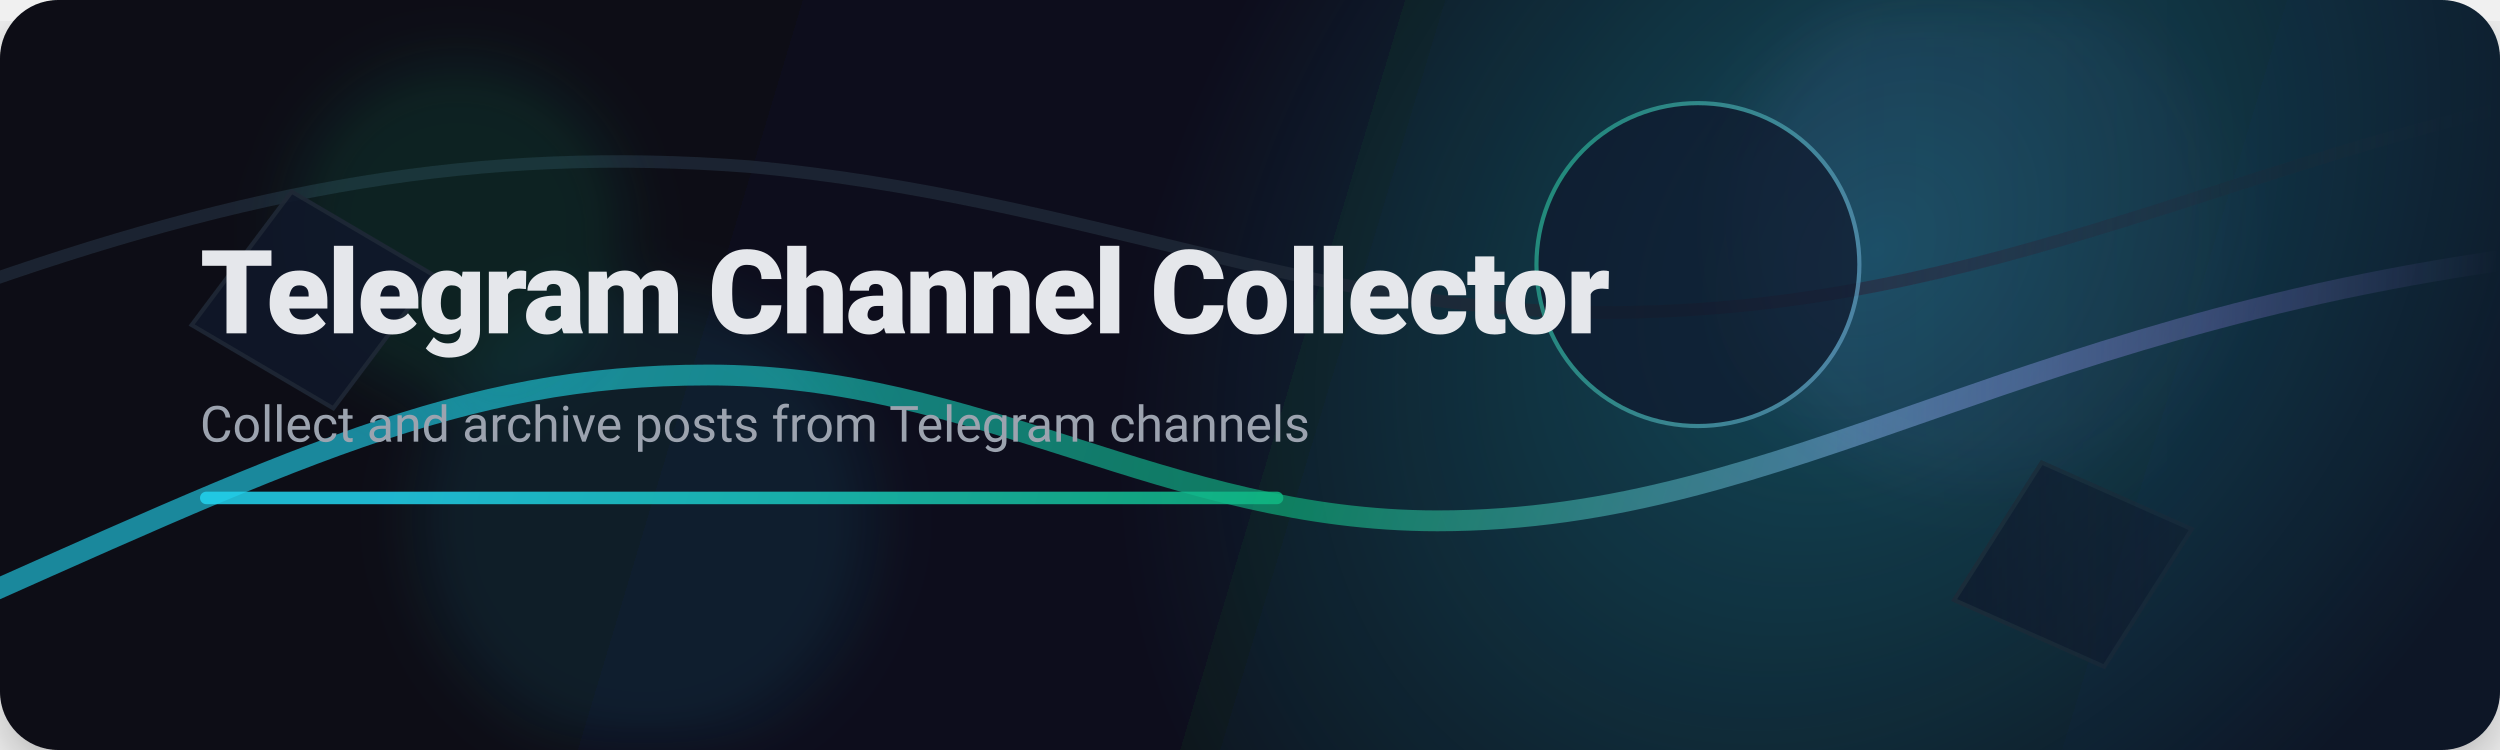
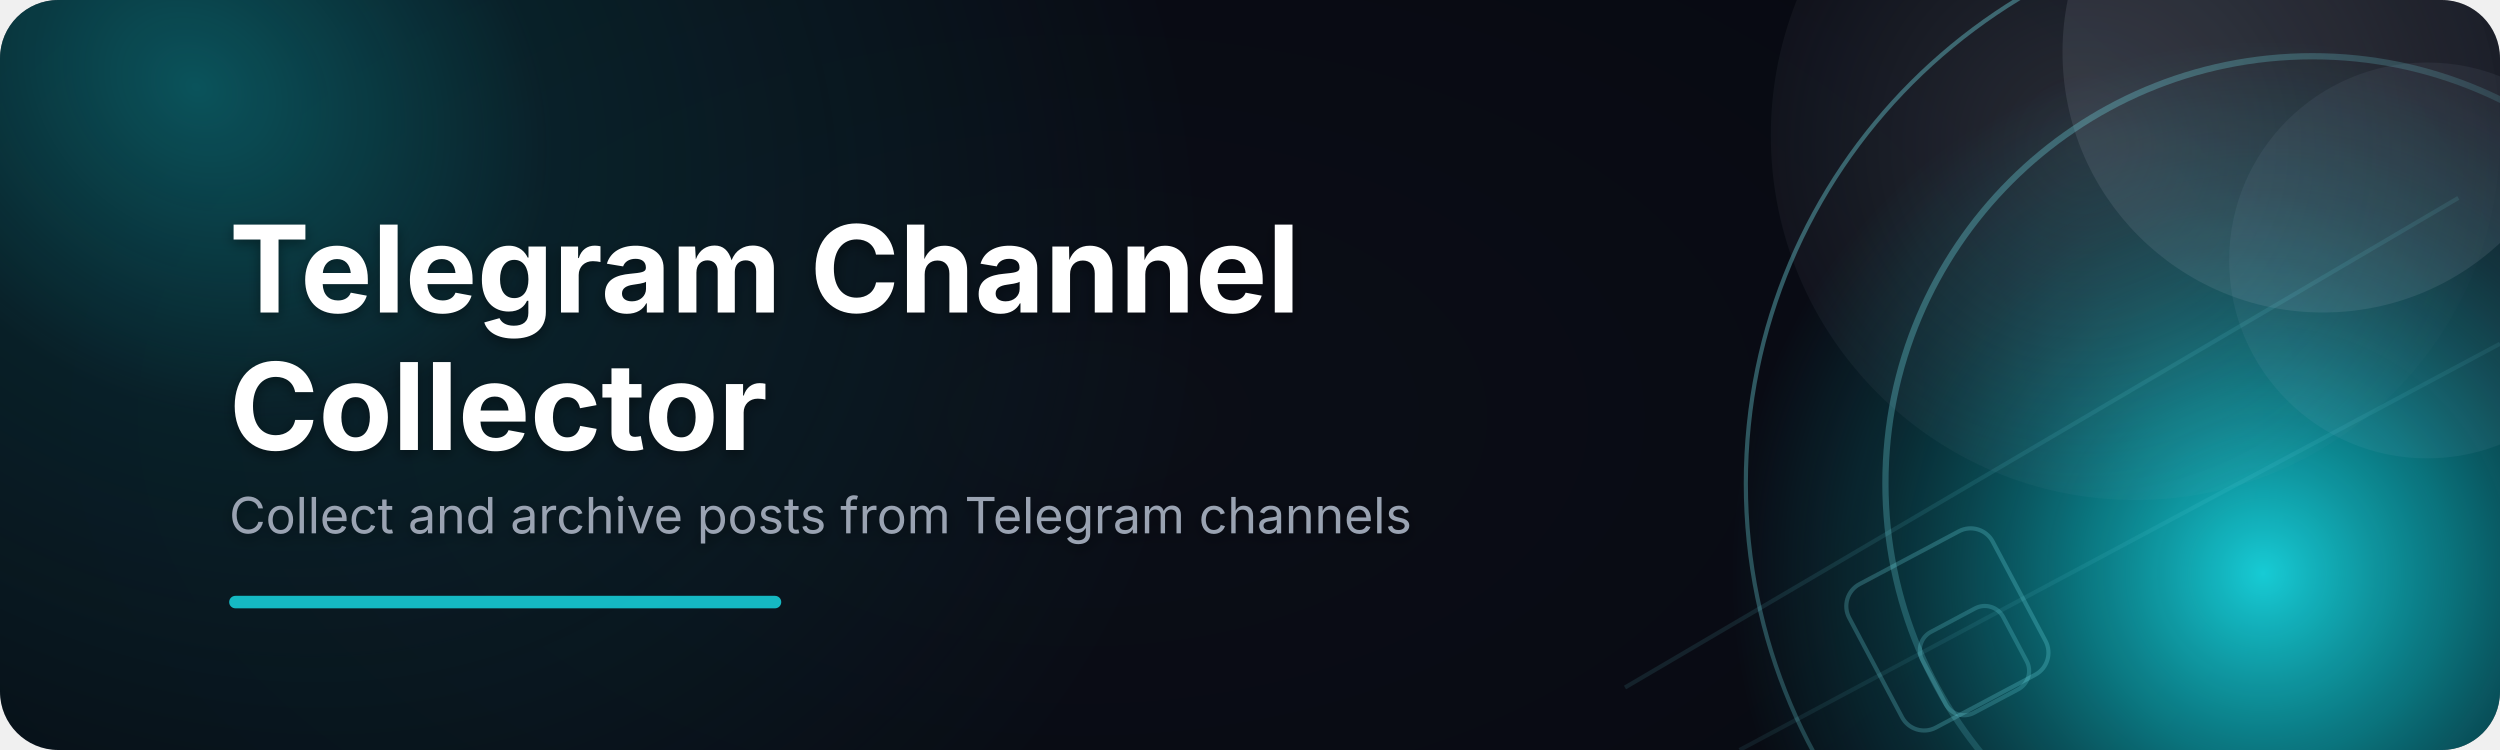
- <svg xmlns="http://www.w3.org/2000/svg" width="1200" height="360" viewBox="0 0 1200 360" fill="none" role="img" aria-label="Telegram Channel Collector banner">
+ <svg xmlns="http://www.w3.org/2000/svg" width="1200" height="360" viewBox="0 0 1200 360" fill="none" role="img" aria-label="Telegram Channel Collector — Collect and archive posts from Telegram channels">
  <defs>
-     <linearGradient id="bg" x1="0" y1="0" x2="1200" y2="360" gradientUnits="userSpaceOnUse">
-       <stop stop-color="#070A12" />
-       <stop offset="0.55" stop-color="#0B1220" />
-       <stop offset="1" stop-color="#111827" />
+     <radialGradient id="bgTL" cx="0" cy="0" r="1" gradientUnits="userSpaceOnUse" gradientTransform="translate(90 40) rotate(35) scale(520 420)">
+       <stop offset="0" stop-color="#0B6B73" stop-opacity="0.75" />
+       <stop offset="0.35" stop-color="#0B6B73" stop-opacity="0.22" />
+       <stop offset="1" stop-color="#0B6B73" stop-opacity="0" />
+     </radialGradient>
+     <radialGradient id="bg" cx="0" cy="0" r="1" gradientUnits="userSpaceOnUse" gradientTransform="translate(520 200) rotate(0) scale(920 520)">
+       <stop offset="0" stop-color="#0B0E17" />
+       <stop offset="0.7" stop-color="#070911" />
+       <stop offset="1" stop-color="#050610" />
+     </radialGradient>
+     <radialGradient id="orb" cx="0" cy="0" r="1" gradientUnits="userSpaceOnUse" gradientTransform="translate(1085 275) rotate(0) scale(255 255)">
+       <stop offset="0" stop-color="#18D5DF" stop-opacity="0.95" />
+       <stop offset="0.35" stop-color="#0CBAC4" stop-opacity="0.60" />
+       <stop offset="0.72" stop-color="#0A7E88" stop-opacity="0.28" />
+       <stop offset="1" stop-color="#0A7E88" stop-opacity="0" />
+     </radialGradient>
+     <radialGradient id="softCircle" cx="0" cy="0" r="1" gradientUnits="userSpaceOnUse" gradientTransform="translate(1000 70) rotate(0) scale(210 210)">
+       <stop offset="0" stop-color="#B7C2D6" stop-opacity="0.18" />
+       <stop offset="1" stop-color="#B7C2D6" stop-opacity="0" />
+     </radialGradient>
+     <linearGradient id="ringStroke" x1="880" y1="110" x2="1180" y2="330" gradientUnits="userSpaceOnUse">
+       <stop offset="0" stop-color="#7EF6FF" stop-opacity="0.34" />
+       <stop offset="0.45" stop-color="#7EF6FF" stop-opacity="0.18" />
+       <stop offset="1" stop-color="#7EF6FF" stop-opacity="0" />
    </linearGradient>
-     <linearGradient id="accent" x1="240" y1="64" x2="1040" y2="304" gradientUnits="userSpaceOnUse">
-       <stop stop-color="#22D3EE" />
-       <stop offset="0.5" stop-color="#10B981" />
-       <stop offset="1" stop-color="#A78BFA" />
-     </linearGradient>
-     <radialGradient id="glow" cx="0" cy="0" r="1" gradientUnits="userSpaceOnUse" gradientTransform="translate(900 120) rotate(130) scale(420 320)">
-       <stop stop-color="#22D3EE" stop-opacity="0.28" />
-       <stop offset="1" stop-color="#22D3EE" stop-opacity="0" />
-     </radialGradient>
-     <filter id="softBlur" x="-40" y="-40" width="1280" height="440" filterUnits="userSpaceOnUse" color-interpolation-filters="sRGB">
-       <feGaussianBlur stdDeviation="14" />
+     <filter id="shadow" x="-20%" y="-20%" width="140%" height="140%" color-interpolation-filters="sRGB">
+       <feOffset dx="0" dy="2" />
+       <feGaussianBlur stdDeviation="3" result="b" />
+       <feColorMatrix in="b" type="matrix" values="0 0 0 0 0  0 0 0 0 0  0 0 0 0 0  0 0 0 0.40 0" />
+       <feMerge>
+         <feMergeNode />
+         <feMergeNode in="SourceGraphic" />
+       </feMerge>
    </filter>
-     <filter id="shadow" x="0" y="0" width="1200" height="360" filterUnits="userSpaceOnUse" color-interpolation-filters="sRGB">
-       <feDropShadow dx="0" dy="10" stdDeviation="18" flood-color="#000000" flood-opacity="0.35" />
-     </filter>
-     <mask id="fadeRight">
-       <rect width="1200" height="360" fill="white" />
-       <rect x="880" y="0" width="320" height="360" fill="url(#fadeRightGrad)" />
-     </mask>
-     <linearGradient id="fadeRightGrad" x1="880" y1="0" x2="1200" y2="0" gradientUnits="userSpaceOnUse">
-       <stop stop-color="white" />
-       <stop offset="1" stop-color="black" />
-     </linearGradient>
+     <clipPath id="clipR">
+       <rect x="0" y="0" width="1200" height="360" rx="28" />
+     </clipPath>
  </defs>
-   <rect x="0" y="0" width="1200" height="360" rx="28" fill="url(#bg)" filter="url(#shadow)" />
-   <rect x="0" y="0" width="1200" height="360" rx="28" fill="url(#glow)" />
-   <g opacity="0.95" mask="url(#fadeRight)">
-     <path d="M-40 300C140 220 220 180 340 180C470 180 560 250 690 250C860 250 970 150 1240 120" stroke="url(#accent)" stroke-width="10" stroke-linecap="round" opacity="0.65" />
-     <path d="M-20 140C120 90 230 70 360 80C520 95 630 150 770 150C960 150 1080 70 1260 40" stroke="#1F2937" stroke-width="6" stroke-linecap="round" opacity="0.85" />
-     <g filter="url(#softBlur)" opacity="0.65">
-       <circle cx="220" cy="110" r="80" fill="#10B981" fill-opacity="0.20" />
-       <circle cx="310" cy="250" r="110" fill="#22D3EE" fill-opacity="0.14" />
-       <circle cx="950" cy="110" r="120" fill="#A78BFA" fill-opacity="0.12" />
+   <g clip-path="url(#clipR)">
+     <rect width="1200" height="360" fill="url(#bg)" />
+     <rect width="1200" height="360" fill="url(#bgTL)" />
+     <rect width="1200" height="360" fill="url(#orb)" />
+     <circle cx="1025" cy="65" r="175" fill="url(#softCircle)" />
+     <circle cx="1115" cy="25" r="125" fill="#B7C2D6" fill-opacity="0.12" />
+     <circle cx="1165" cy="125" r="95" fill="#B7C2D6" fill-opacity="0.07" />
+     <circle cx="1110" cy="232" r="205" stroke="url(#ringStroke)" stroke-width="3" />
+     <circle cx="1110" cy="232" r="272" stroke="url(#ringStroke)" stroke-width="2" />
+     <path d="M780 330 L1180 95" stroke="#7EF6FF" stroke-opacity="0.10" stroke-width="2" />
+     <path d="M835 360 L1200 165" stroke="#7EF6FF" stroke-opacity="0.08" stroke-width="2" />
+     <g opacity="0.22" transform="translate(882 286) rotate(-28)">
+       <rect x="0" y="0" width="78" height="78" rx="12" stroke="#7EF6FF" stroke-width="2" fill="none" />
    </g>
-     <g opacity="0.9">
-       <path d="M140 92L208 132L160 196L92 156Z" fill="#0F172A" stroke="#1F2937" stroke-width="2" />
-       <path d="M980 222L1052 254L1010 320L938 288Z" fill="#0F172A" stroke="#1F2937" stroke-width="2" />
-       <path d="M760 72C790 42 840 42 870 72C900 102 900 152 870 182C840 212 790 212 760 182C730 152 730 102 760 72Z" fill="#0F172A" stroke="url(#accent)" stroke-width="2" opacity="0.8" />
+     <g opacity="0.20" transform="translate(918 308) rotate(-28)">
+       <rect x="0" y="0" width="44" height="44" rx="10" stroke="#7EF6FF" stroke-width="2" fill="none" />
    </g>
-   </g>
-   <g>
-     <text x="96" y="160" fill="#E5E7EB" font-family="ui-sans-serif, system-ui, -apple-system, Segoe UI, Roboto" font-size="56" font-weight="850" letter-spacing="-0.02em">Telegram Channel Collector</text>
-     <text x="96" y="212" fill="#9CA3AF" font-family="ui-sans-serif, system-ui, -apple-system, Segoe UI, Roboto" font-size="24">Collect and archive posts from Telegram channels</text>
-     <rect x="96" y="236" width="520" height="6" rx="3" fill="url(#accent)" opacity="0.85" />
+     <g filter="url(#shadow)">
+       <text x="110" y="150" fill="#FFFFFF" font-size="58" font-weight="700" font-family="ui-sans-serif, -apple-system, BlinkMacSystemFont, 'Segoe UI', Inter, Roboto, Helvetica, Arial">
+         <tspan x="110" dy="0">Telegram Channel</tspan>
+         <tspan x="110" dy="66">Collector</tspan>
+       </text>
+       <text x="110" y="256" fill="#9AA3B2" font-size="24" font-weight="400" font-family="ui-sans-serif, -apple-system, BlinkMacSystemFont, 'Segoe UI', Inter, Roboto, Helvetica, Arial">
+         <tspan x="110" dy="0">Collect and archive posts from Telegram channels</tspan>
+       </text>
+     </g>
+     <rect x="110" y="286" width="265" height="6" rx="3" fill="#18D5DF" opacity="0.85" />
  </g>
</svg>
